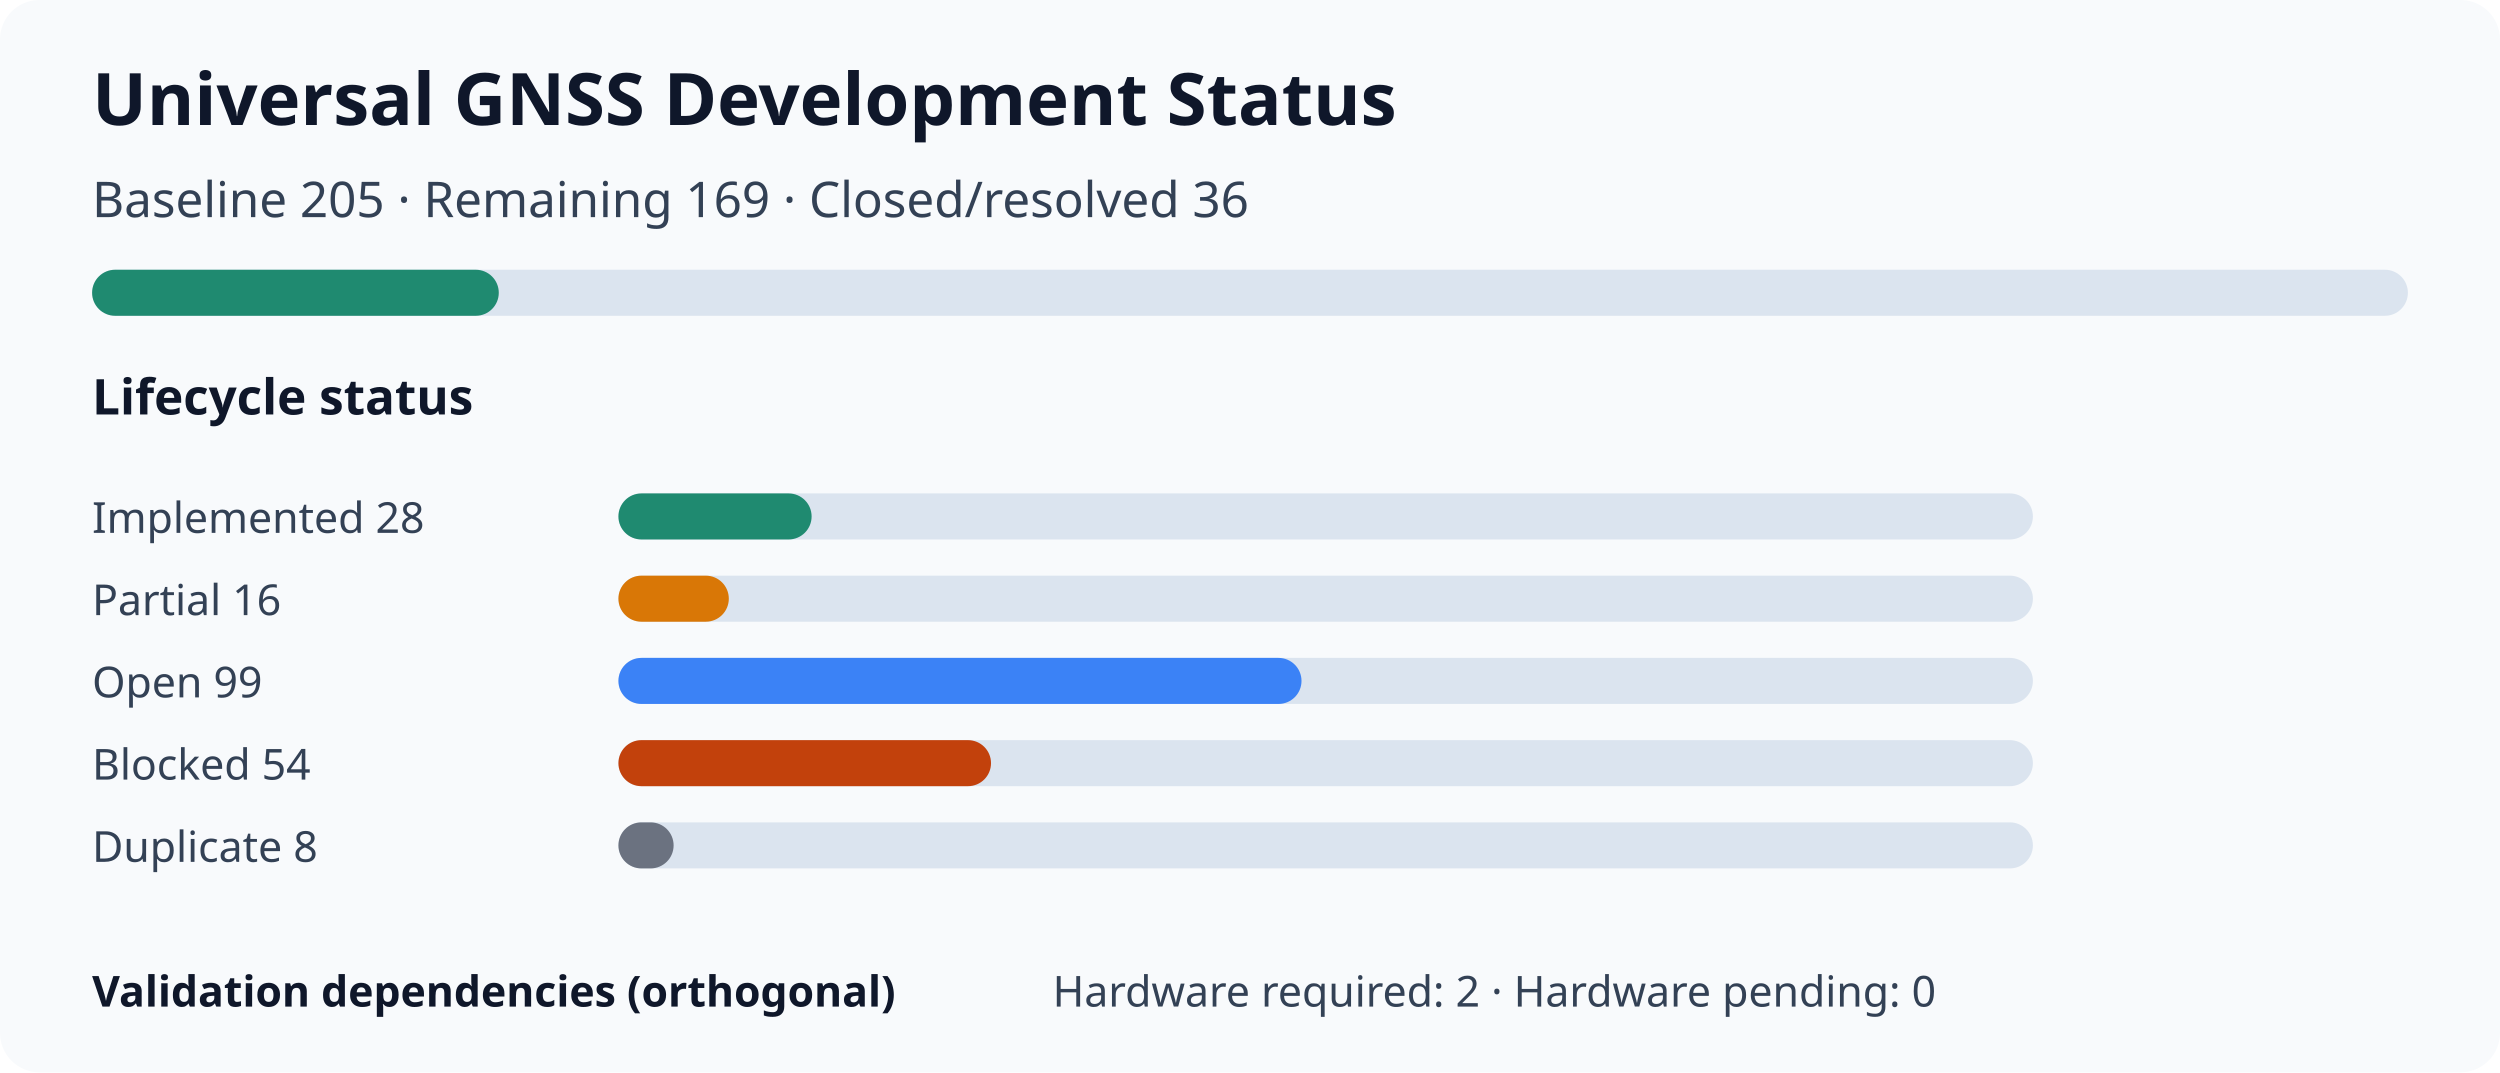
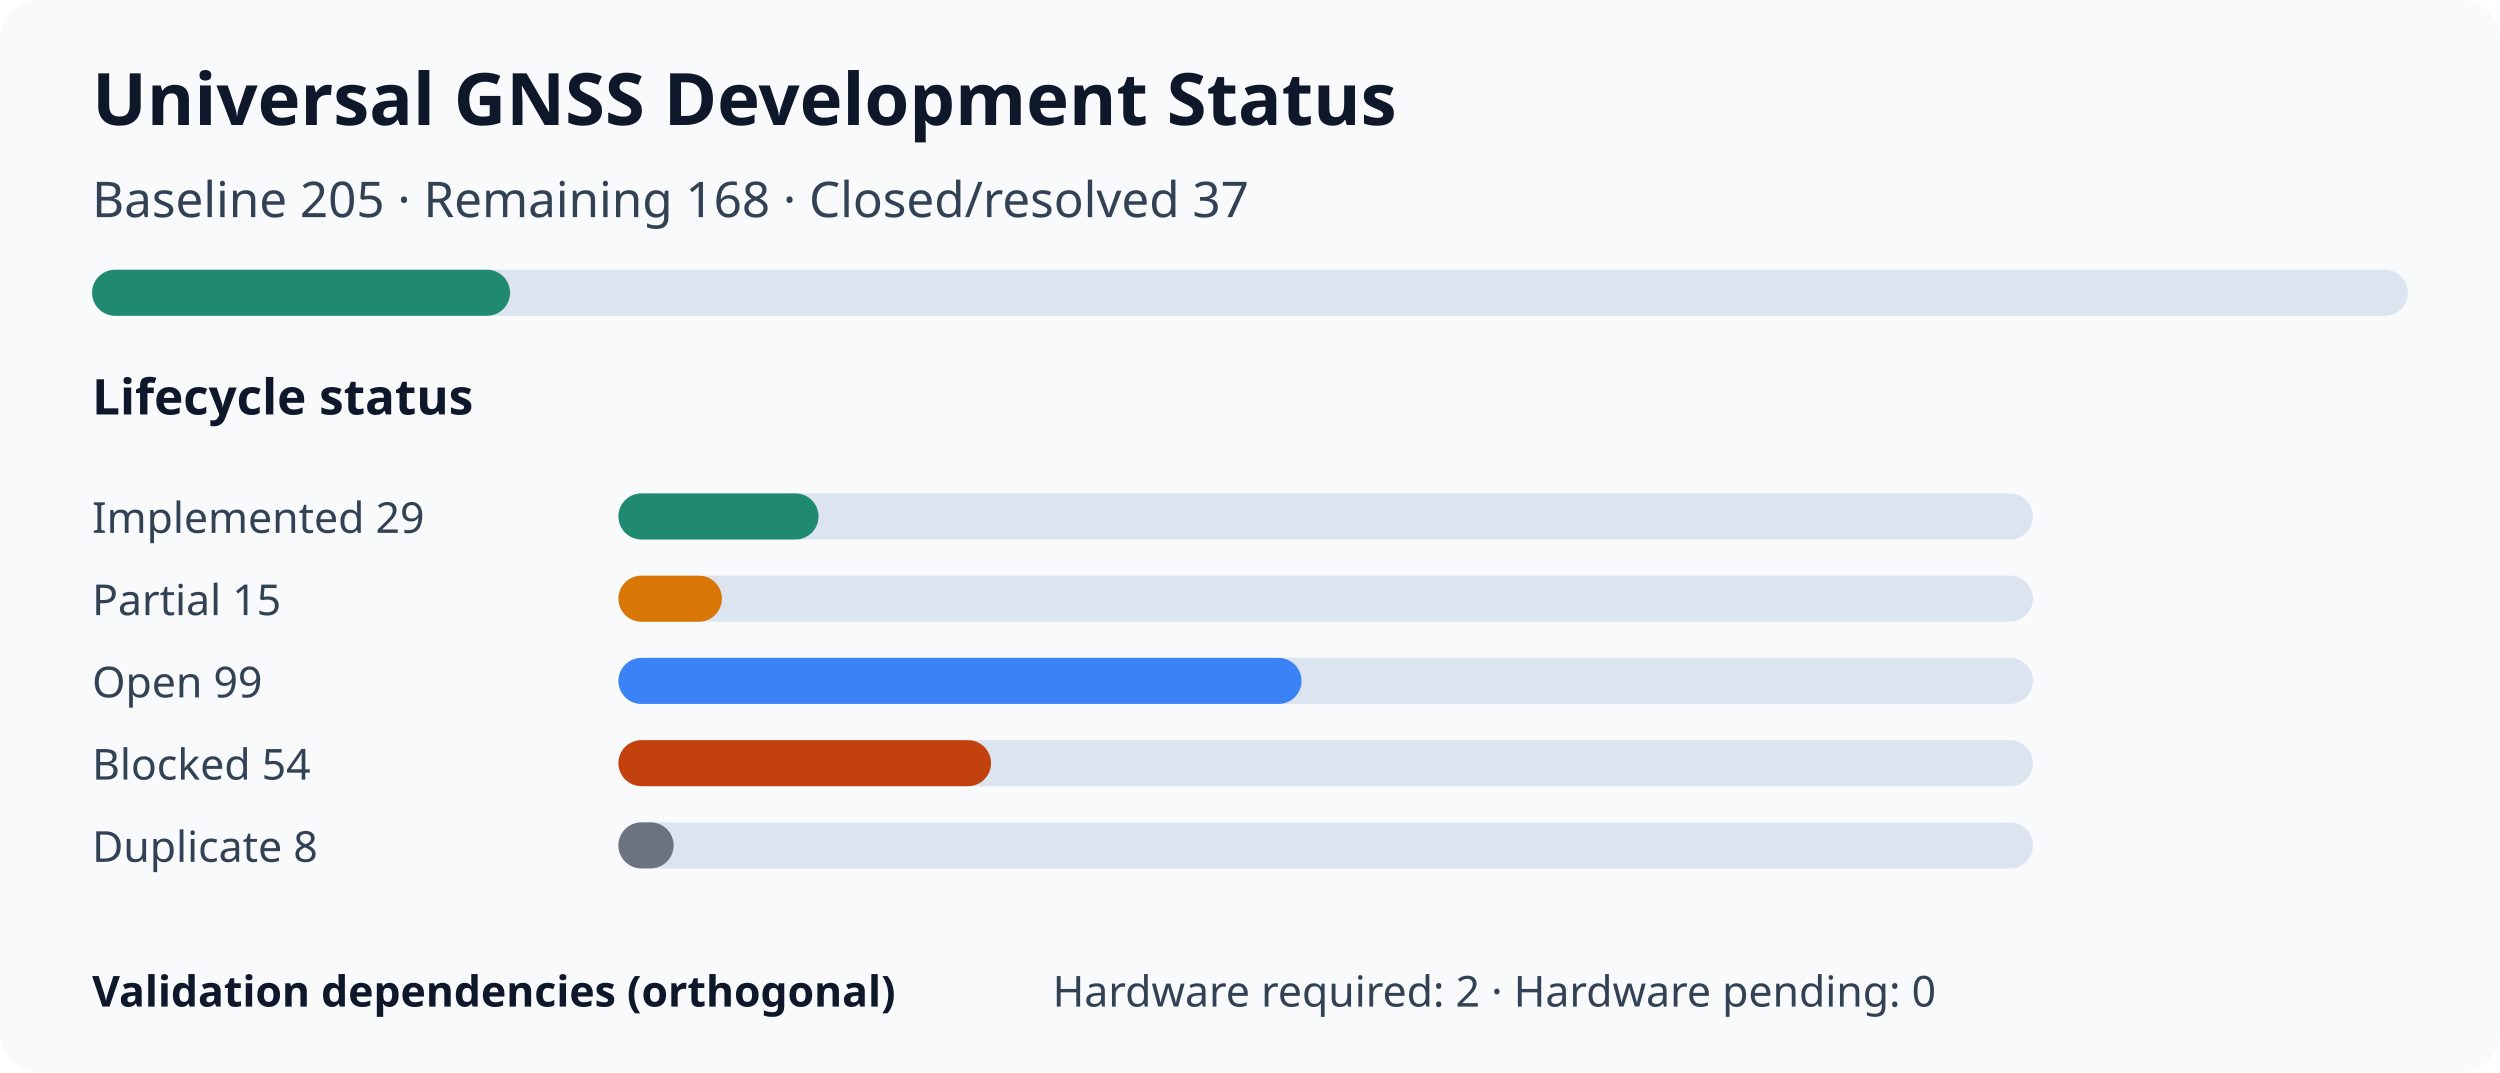
<svg xmlns="http://www.w3.org/2000/svg" viewBox="0 0 760 326" role="img" aria-labelledby="title desc">
  <rect width="760" height="326" fill="#f8fafc" rx="12" />
  <text x="28" y="38" font-family="sans-serif" font-size="22" font-weight="700" fill="#0f172a">Universal GNSS Development Status</text>
-   <text x="28" y="66" font-family="sans-serif" font-size="15" fill="#334155">Baseline 205 · Remaining 169 · Closed/resolved 36</text>
+   <text x="28" y="66" font-family="sans-serif" font-size="15" fill="#334155">Baseline 205 · Remaining 168 · Closed/resolved 37</text>
  <rect x="28" y="82" width="704" height="14" rx="7" fill="#dbe4ef" />
-   <rect x="28" y="82" width="123.63" height="14" rx="7" fill="#1f8a70" />
+   <rect x="28" y="82" width="127.06" height="14" rx="7" fill="#1f8a70" />
  <text x="28" y="126" font-family="sans-serif" font-size="15" font-weight="700" fill="#0f172a">Lifecycle status</text>
-   <text x="28" y="162" font-family="sans-serif" font-size="13" fill="#334155">Implemented 28</text>
+   <text x="28" y="162" font-family="sans-serif" font-size="13" fill="#334155">Implemented 29</text>
  <rect x="188" y="150" width="430" height="14" rx="7" fill="#dbe4ef" />
-   <rect x="188" y="150" width="58.73" height="14" rx="7" fill="#1f8a70" />
-   <text x="28" y="187" font-family="sans-serif" font-size="13" fill="#334155">Partial 16</text>
+   <rect x="188" y="150" width="60.83" height="14" rx="7" fill="#1f8a70" />
+   <text x="28" y="187" font-family="sans-serif" font-size="13" fill="#334155">Partial 15</text>
  <rect x="188" y="175" width="430" height="14" rx="7" fill="#dbe4ef" />
-   <rect x="188" y="175" width="33.56" height="14" rx="7" fill="#d97706" />
+   <rect x="188" y="175" width="31.46" height="14" rx="7" fill="#d97706" />
  <text x="28" y="212" font-family="sans-serif" font-size="13" fill="#334155">Open 99</text>
  <rect x="188" y="200" width="430" height="14" rx="7" fill="#dbe4ef" />
  <rect x="188" y="200" width="207.66" height="14" rx="7" fill="#3b82f6" />
  <text x="28" y="237" font-family="sans-serif" font-size="13" fill="#334155">Blocked 54</text>
  <rect x="188" y="225" width="430" height="14" rx="7" fill="#dbe4ef" />
  <rect x="188" y="225" width="113.27" height="14" rx="7" fill="#c2410c" />
  <text x="28" y="262" font-family="sans-serif" font-size="13" fill="#334155">Duplicate 8</text>
  <rect x="188" y="250" width="430" height="14" rx="7" fill="#dbe4ef" />
  <rect x="188" y="250" width="16.78" height="14" rx="7" fill="#6b7280" />
  <text x="28" y="306" font-family="sans-serif" font-size="13" font-weight="700" fill="#0f172a">Validation dependencies (orthogonal)</text>
  <text x="320" y="306" font-family="sans-serif" font-size="13" fill="#334155">Hardware required: 2 · Hardware pending: 0</text>
</svg>
